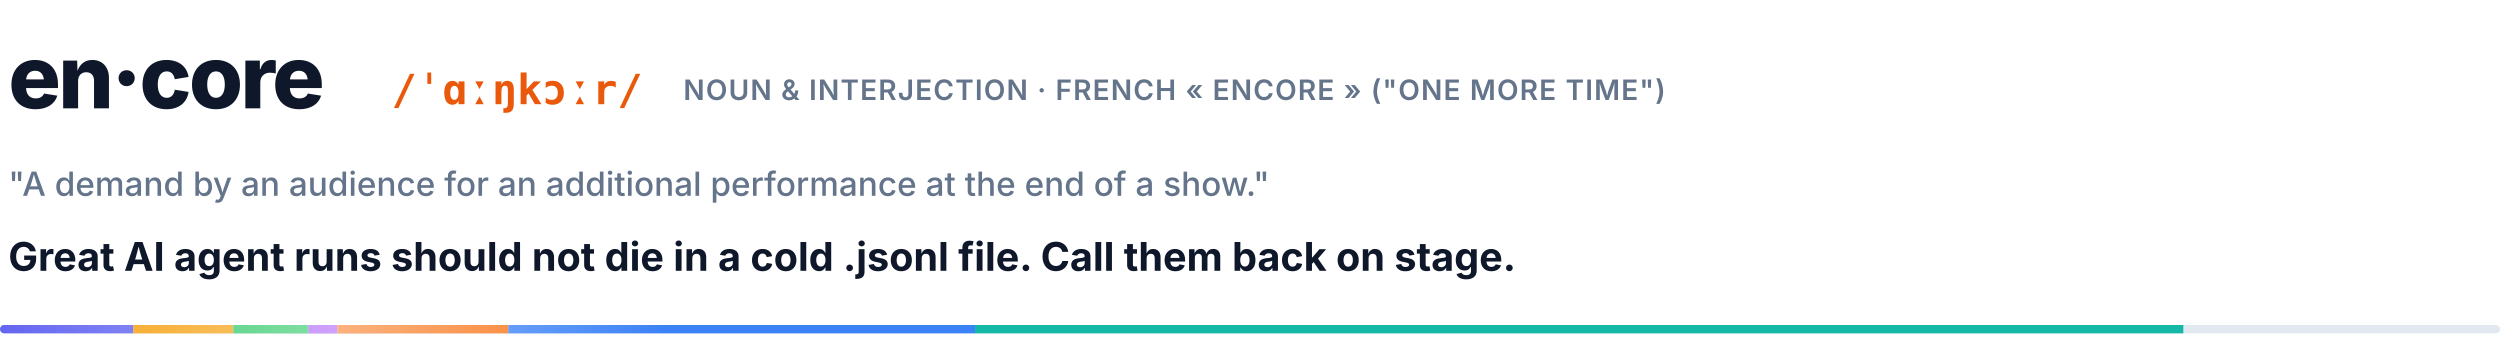
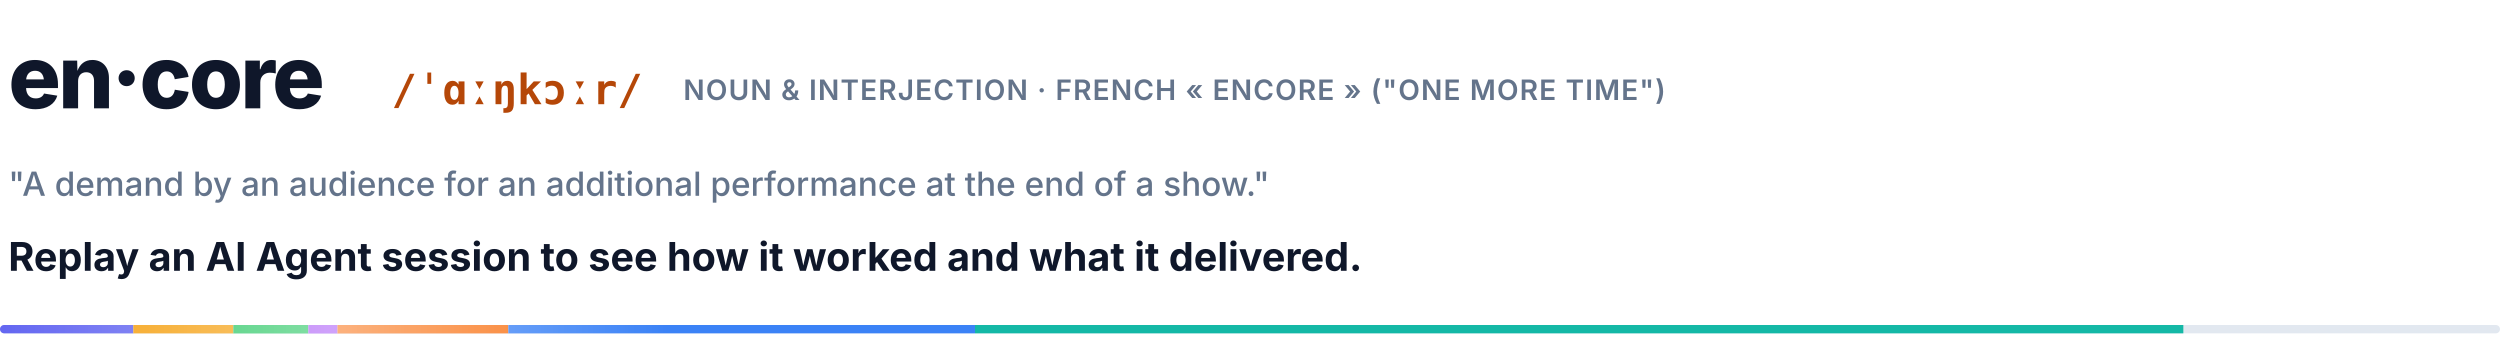
- <svg xmlns="http://www.w3.org/2000/svg" viewBox="0 0 1200 168" width="100%">
+ <svg xmlns="http://www.w3.org/2000/svg" viewBox="0 0 1200 168" width="100%" role="img" aria-labelledby="title">
  <defs>
    <linearGradient id="shimmerGrad" x1="0%" y1="0%" x2="100%" y2="0%">
      <stop offset="0%" stop-color="#ffffff" stop-opacity="0" />
      <stop offset="50%" stop-color="#ffffff" stop-opacity="0.45" />
      <stop offset="100%" stop-color="#ffffff" stop-opacity="0" />
    </linearGradient>
    <clipPath id="barClip">
      <rect x="0" y="156" width="1200" height="4" rx="2" />
    </clipPath>
  </defs>
  <style>
    .word-title { fill: #0f172a; font: 800 42px -apple-system, BlinkMacSystemFont, "PingFang SC", "Segoe UI", system-ui, sans-serif; letter-spacing: -0.03em; }
-     .word-ipa { fill: #ea580c; font: 600 20px ui-monospace, "SF Mono", Menlo, Consolas, monospace; }
+     .word-ipa { fill: #b54708; font: 600 20px ui-monospace, "SF Mono", Menlo, Consolas, monospace; }
    .pos-text { fill: #64748b; font: 600 13.5px -apple-system, BlinkMacSystemFont, "PingFang SC", "Segoe UI", system-ui, sans-serif; letter-spacing: 0.04em; }
    .dict-def { fill: #64748b; font: 500 16px -apple-system, BlinkMacSystemFont, "PingFang SC", "Segoe UI", system-ui, sans-serif; }
    .headline { fill: #0f172a; font: 700 19px -apple-system, BlinkMacSystemFont, "PingFang SC", "Segoe UI", system-ui, sans-serif; }
    .bar-track { fill: #e2e8f0; }
    .shimmer-sweep {
      animation: sweep 3.6s ease-in-out infinite;
    }
    @keyframes sweep {
      0% { transform: translateX(-360px); }
      100% { transform: translateX(1260px); }
    }
+     @media (prefers-reduced-motion: reduce) { .shimmer-sweep { display: none; } }
    @media (prefers-color-scheme: dark) {
      .word-title { fill: #f8fafc; }
      .word-ipa { fill: #fb923c; }
      .pos-text { fill: #94a3b8; }
      .dict-def { fill: #94a3b8; }
      .headline { fill: #f1f5f9; }
      .bar-track { fill: #1e293b; }
    }
  </style>
  <text x="4" y="52" class="word-title">en·core</text>
  <text x="188" y="50" class="word-ipa">/ˈɑːŋkɔːr/</text>
  <text x="328" y="48" class="pos-text">NOUN &amp; INTERJECTION · FRENCH « ENCORE » ("ONE MORE TIME")</text>
  <text x="4" y="94" class="dict-def">"A demand by an audience for an additional performance at the end of a show."</text>
-   <text x="4" y="130" class="headline">Great AI agent runs should not die in a cold .jsonl file. Call them back on stage.</text>
+   <text x="4" y="130" class="headline">Replay an AI Agent session to see how it worked and what it delivered.</text>
  <rect x="0" y="156" width="1200" height="4" rx="2" class="bar-track" />
  <g clip-path="url(#barClip)">
    <rect x="0" y="156" width="64" height="4" fill="#6366f1" />
    <rect x="64" y="156" width="48" height="4" fill="#f59e0b" />
    <rect x="112" y="156" width="36" height="4" fill="#22c55e" />
    <rect x="148" y="156" width="14" height="4" fill="#a855f7" />
    <rect x="162" y="156" width="82" height="4" fill="#f97316" />
    <rect x="244" y="156" width="224" height="4" fill="#3b82f6" />
    <rect x="468" y="156" width="580" height="4" fill="#14b8a6" />
    <rect x="0" y="156" width="320" height="4" fill="url(#shimmerGrad)" class="shimmer-sweep" />
  </g>
</svg>
